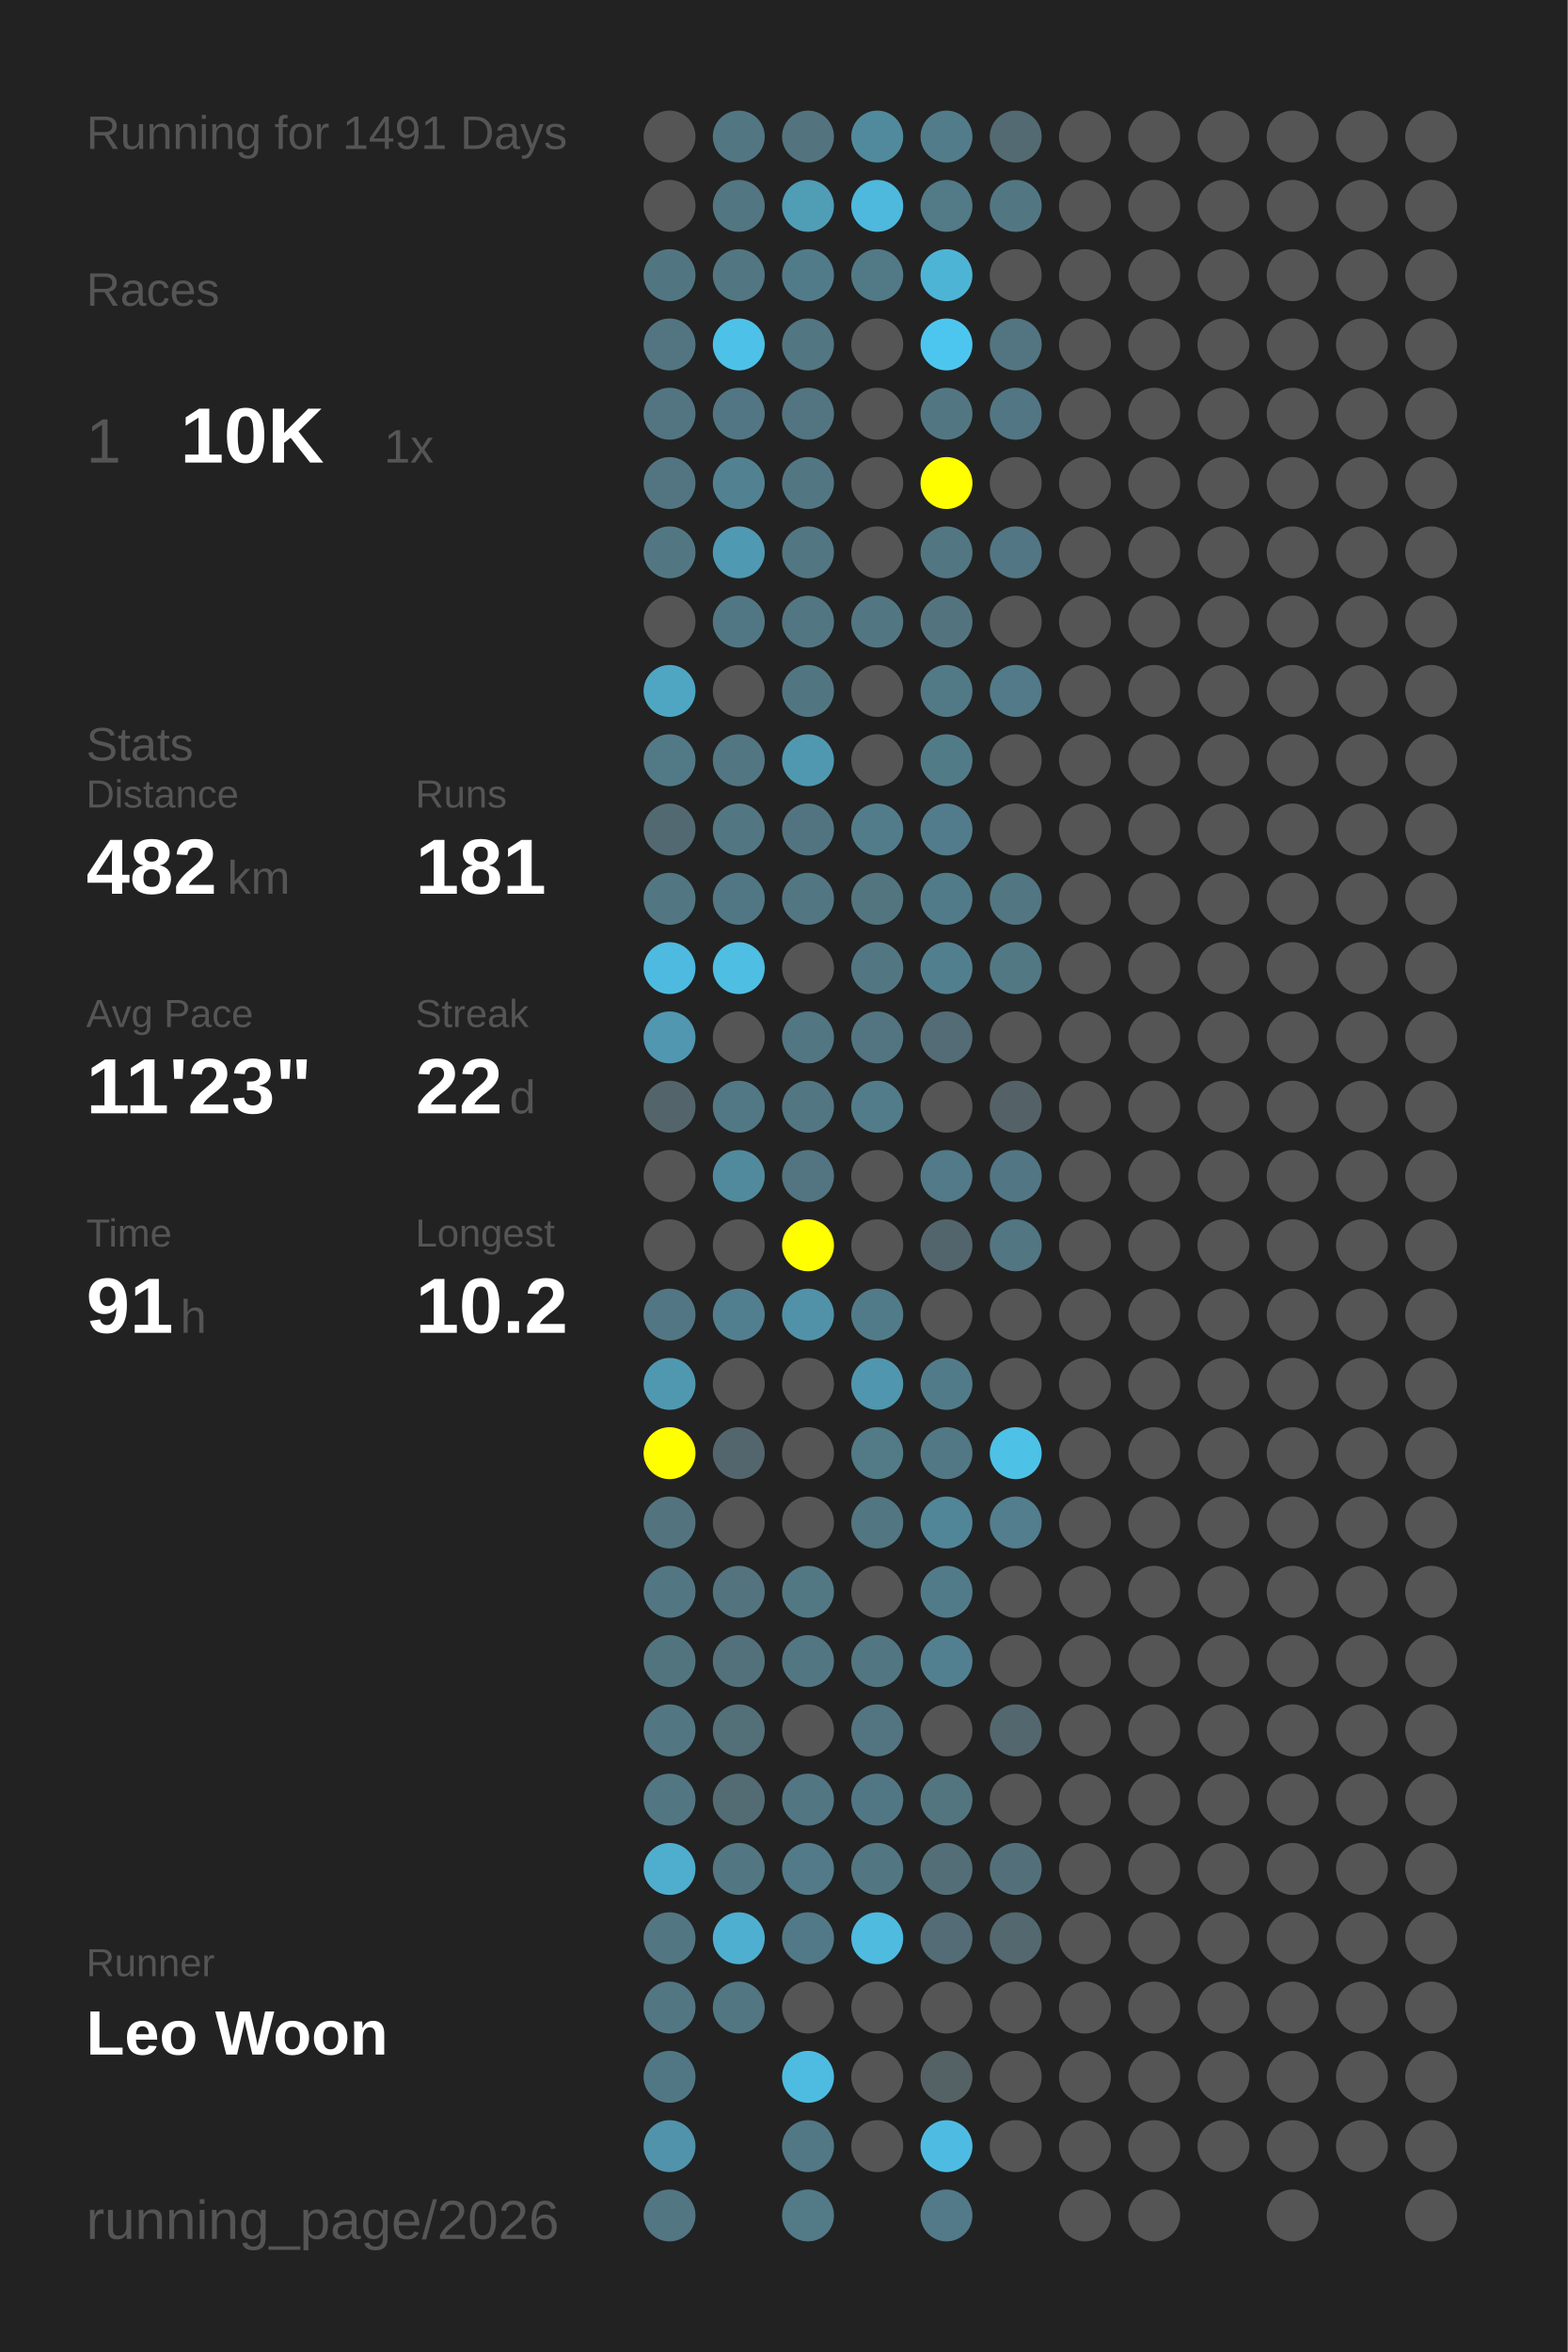
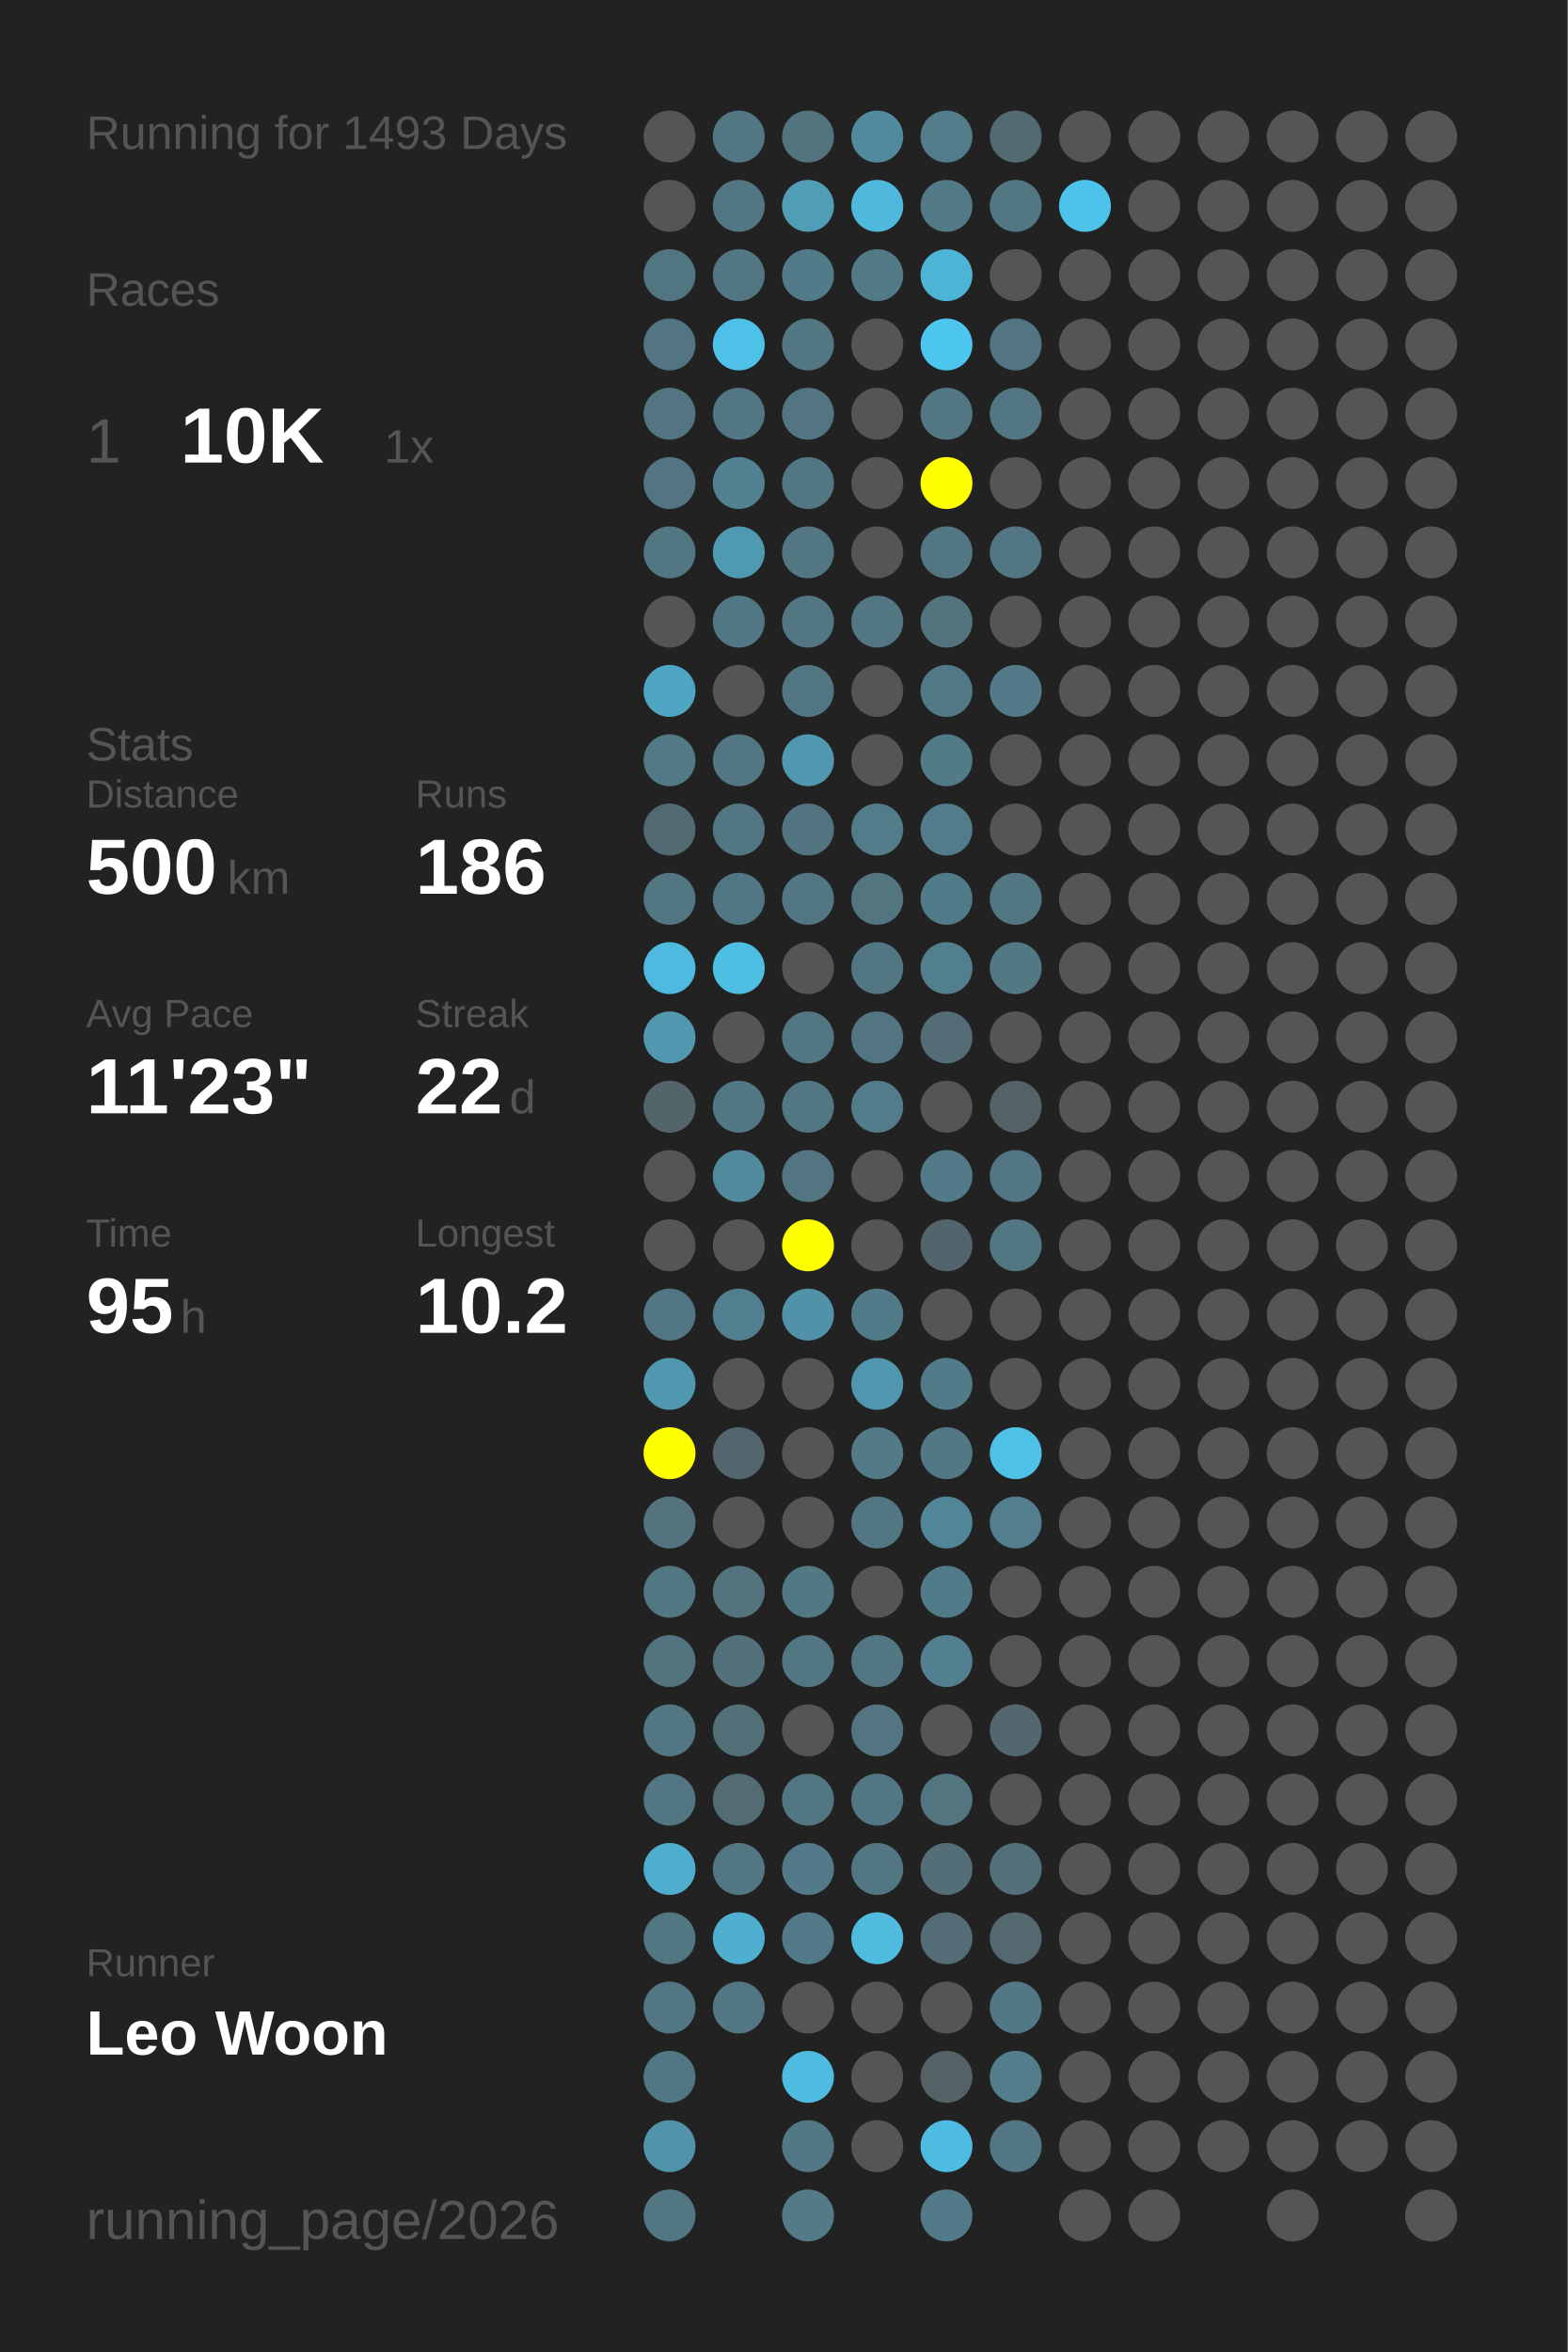
<svg xmlns="http://www.w3.org/2000/svg" baseProfile="full" height="300mm" version="1.1" viewBox="0,0,200,300" width="200mm">
  <defs />
  <rect fill="#222222" height="300" width="200" x="0" y="0" />
-   <text fill="#555555" style="font-size:6px; font-family:Arial;" x="11" y="19">Running for 1491 Days</text>
+   <text fill="#555555" style="font-size:6px; font-family:Arial;" x="11" y="19">Running for 1493 Days</text>
  <text fill="#555555" style="font-size:6px; font-family:Arial;" x="11" y="39">Races</text>
  <text fill="#555555" style="font-size:8px; font-family:Arial;" x="11" y="59">1</text>
  <text fill="#FFFFFF" style="font-size:10px; font-family:Arial; font-weight:bold;" x="23" y="59">10K</text>
  <text fill="#555555" style="font-size:6px; font-family:Arial;" x="49" y="59">1x</text>
  <text fill="#555555" style="font-size:6px; font-family:Arial;" x="11" y="97">Stats</text>
  <text fill="#555555" style="font-size:5px; font-family:Arial;" x="11" y="103">Distance</text>
-   <text fill="#FFFFFF" style="font-size:10px; font-family:Arial; font-weight:bold;" x="11" y="114">482</text>
+   <text fill="#FFFFFF" style="font-size:10px; font-family:Arial; font-weight:bold;" x="11" y="114">500</text>
  <text fill="#555555" style="font-size:6px; font-family:Arial;" x="29" y="114">km</text>
  <text fill="#555555" style="font-size:5px; font-family:Arial;" x="53" y="103">Runs</text>
-   <text fill="#FFFFFF" style="font-size:10px; font-family:Arial; font-weight:bold;" x="53" y="114">181</text>
+   <text fill="#FFFFFF" style="font-size:10px; font-family:Arial; font-weight:bold;" x="53" y="114">186</text>
  <text fill="#555555" style="font-size:5px; font-family:Arial;" x="11" y="131">Avg Pace</text>
  <text fill="#FFFFFF" style="font-size:10px; font-family:Arial; font-weight:bold;" x="11" y="142">11'23"</text>
  <text fill="#555555" style="font-size:5px; font-family:Arial;" x="53" y="131">Streak</text>
  <text fill="#FFFFFF" style="font-size:10px; font-family:Arial; font-weight:bold;" x="53" y="142">22</text>
  <text fill="#555555" style="font-size:6px; font-family:Arial;" x="65" y="142">d</text>
  <text fill="#555555" style="font-size:5px; font-family:Arial;" x="11" y="159">Time</text>
-   <text fill="#FFFFFF" style="font-size:10px; font-family:Arial; font-weight:bold;" x="11" y="170">91</text>
+   <text fill="#FFFFFF" style="font-size:10px; font-family:Arial; font-weight:bold;" x="11" y="170">95</text>
  <text fill="#555555" style="font-size:6px; font-family:Arial;" x="23" y="170">h</text>
  <text fill="#555555" style="font-size:5px; font-family:Arial;" x="53" y="159">Longest</text>
  <text fill="#FFFFFF" style="font-size:10px; font-family:Arial; font-weight:bold;" x="53" y="170">10.2</text>
  <text fill="#555555" style="font-size:5px; font-family:Arial;" x="11" y="252.065">Runner</text>
  <text fill="#FFFFFF" style="font-size:8px; font-family:Arial; font-weight:bold;" x="11" y="262.065">Leo Woon</text>
  <text fill="#555555" style="font-size:7px; font-family:Arial;" x="11" y="285.581">running_page/2026</text>
  <circle cx="85.417" cy="17.419" fill="#555555" r="3.312" />
  <circle cx="85.417" cy="26.258" fill="#555555" r="3.312" />
  <circle cx="85.417" cy="35.097" fill="#527681" r="3.312" />
  <circle cx="85.417" cy="43.935" fill="#527581" r="3.312" />
  <circle cx="85.417" cy="52.774" fill="#527581" r="3.312" />
  <circle cx="85.417" cy="61.613" fill="#527581" r="3.312" />
  <circle cx="85.417" cy="70.452" fill="#527783" r="3.312" />
  <circle cx="85.417" cy="79.29" fill="#555555" r="3.312" />
  <circle cx="85.417" cy="88.129" fill="#4fa6c3" r="3.312" />
  <circle cx="85.417" cy="96.968" fill="#527986" r="3.312" />
  <circle cx="85.417" cy="105.806" fill="#536971" r="3.312" />
  <circle cx="85.417" cy="114.645" fill="#527783" r="3.312" />
  <circle cx="85.417" cy="123.484" fill="#4ebadf" r="3.312" />
  <circle cx="85.417" cy="132.323" fill="#5097af" r="3.312" />
  <circle cx="85.417" cy="141.161" fill="#53656b" r="3.312" />
  <circle cx="85.417" cy="150" fill="#555555" r="3.312" />
  <circle cx="85.417" cy="158.839" fill="#555555" r="3.312" />
  <circle cx="85.417" cy="167.677" fill="#527683" r="3.312" />
  <circle cx="85.417" cy="176.516" fill="#5098b0" r="3.312" />
  <circle cx="85.417" cy="185.355" fill="#FFFF00" r="3.312" />
  <circle cx="85.417" cy="194.194" fill="#53737f" r="3.312" />
  <circle cx="85.417" cy="203.032" fill="#527682" r="3.312" />
  <circle cx="85.417" cy="211.871" fill="#52747f" r="3.312" />
  <circle cx="85.417" cy="220.71" fill="#527783" r="3.312" />
  <circle cx="85.417" cy="229.548" fill="#527682" r="3.312" />
  <circle cx="85.417" cy="238.387" fill="#4faece" r="3.312" />
  <circle cx="85.417" cy="247.226" fill="#527682" r="3.312" />
  <circle cx="85.417" cy="256.065" fill="#527682" r="3.312" />
  <circle cx="85.417" cy="264.903" fill="#527784" r="3.312" />
  <circle cx="85.417" cy="273.742" fill="#5093aa" r="3.312" />
  <circle cx="85.417" cy="282.581" fill="#527682" r="3.312" />
  <circle cx="94.25" cy="17.419" fill="#527682" r="3.312" />
  <circle cx="94.25" cy="26.258" fill="#527682" r="3.312" />
  <circle cx="94.25" cy="35.097" fill="#527682" r="3.312" />
  <circle cx="94.25" cy="43.935" fill="#4ec1e8" r="3.312" />
  <circle cx="94.25" cy="52.774" fill="#527683" r="3.312" />
  <circle cx="94.25" cy="61.613" fill="#528292" r="3.312" />
  <circle cx="94.25" cy="70.452" fill="#5099b2" r="3.312" />
  <circle cx="94.25" cy="79.29" fill="#527784" r="3.312" />
  <circle cx="94.25" cy="88.129" fill="#555555" r="3.312" />
  <circle cx="94.25" cy="96.968" fill="#527682" r="3.312" />
  <circle cx="94.25" cy="105.806" fill="#527783" r="3.312" />
  <circle cx="94.25" cy="114.645" fill="#527784" r="3.312" />
  <circle cx="94.25" cy="123.484" fill="#4ebee3" r="3.312" />
  <circle cx="94.25" cy="132.323" fill="#555555" r="3.312" />
  <circle cx="94.25" cy="141.161" fill="#527885" r="3.312" />
  <circle cx="94.25" cy="150" fill="#518a9d" r="3.312" />
  <circle cx="94.25" cy="158.839" fill="#555555" r="3.312" />
  <circle cx="94.25" cy="167.677" fill="#527f8f" r="3.312" />
  <circle cx="94.25" cy="176.516" fill="#555555" r="3.312" />
  <circle cx="94.25" cy="185.355" fill="#53666d" r="3.312" />
  <circle cx="94.25" cy="194.194" fill="#555555" r="3.312" />
  <circle cx="94.25" cy="203.032" fill="#53737e" r="3.312" />
  <circle cx="94.25" cy="211.871" fill="#53717b" r="3.312" />
  <circle cx="94.25" cy="220.71" fill="#536f78" r="3.312" />
  <circle cx="94.25" cy="229.548" fill="#536b73" r="3.312" />
  <circle cx="94.25" cy="238.387" fill="#527682" r="3.312" />
  <circle cx="94.25" cy="247.226" fill="#4fafd0" r="3.312" />
  <circle cx="94.25" cy="256.065" fill="#527682" r="3.312" />
  <circle cx="103.083" cy="17.419" fill="#53737e" r="3.312" />
  <circle cx="103.083" cy="26.258" fill="#509db6" r="3.312" />
  <circle cx="103.083" cy="35.097" fill="#527b89" r="3.312" />
  <circle cx="103.083" cy="43.935" fill="#527682" r="3.312" />
  <circle cx="103.083" cy="52.774" fill="#527581" r="3.312" />
  <circle cx="103.083" cy="61.613" fill="#527783" r="3.312" />
  <circle cx="103.083" cy="70.452" fill="#527682" r="3.312" />
  <circle cx="103.083" cy="79.29" fill="#527682" r="3.312" />
  <circle cx="103.083" cy="88.129" fill="#527681" r="3.312" />
  <circle cx="103.083" cy="96.968" fill="#5098b0" r="3.312" />
  <circle cx="103.083" cy="105.806" fill="#527480" r="3.312" />
  <circle cx="103.083" cy="114.645" fill="#527682" r="3.312" />
  <circle cx="103.083" cy="123.484" fill="#555555" r="3.312" />
  <circle cx="103.083" cy="132.323" fill="#527682" r="3.312" />
  <circle cx="103.083" cy="141.161" fill="#527682" r="3.312" />
  <circle cx="103.083" cy="150" fill="#527581" r="3.312" />
  <circle cx="103.083" cy="158.839" fill="#FFFF00" r="3.312" />
  <circle cx="103.083" cy="167.677" fill="#5192a8" r="3.312" />
  <circle cx="103.083" cy="176.516" fill="#555555" r="3.312" />
  <circle cx="103.083" cy="185.355" fill="#555555" r="3.312" />
  <circle cx="103.083" cy="194.194" fill="#555555" r="3.312" />
  <circle cx="103.083" cy="203.032" fill="#527884" r="3.312" />
  <circle cx="103.083" cy="211.871" fill="#527682" r="3.312" />
  <circle cx="103.083" cy="220.71" fill="#555555" r="3.312" />
  <circle cx="103.083" cy="229.548" fill="#527682" r="3.312" />
  <circle cx="103.083" cy="238.387" fill="#527a88" r="3.312" />
  <circle cx="103.083" cy="247.226" fill="#527987" r="3.312" />
  <circle cx="103.083" cy="256.065" fill="#555555" r="3.312" />
  <circle cx="103.083" cy="264.903" fill="#4ebce1" r="3.312" />
  <circle cx="103.083" cy="273.742" fill="#527885" r="3.312" />
  <circle cx="103.083" cy="282.581" fill="#527a87" r="3.312" />
  <circle cx="111.917" cy="17.419" fill="#518a9d" r="3.312" />
  <circle cx="111.917" cy="26.258" fill="#4eb9dd" r="3.312" />
  <circle cx="111.917" cy="35.097" fill="#527986" r="3.312" />
  <circle cx="111.917" cy="43.935" fill="#555555" r="3.312" />
  <circle cx="111.917" cy="52.774" fill="#555555" r="3.312" />
  <circle cx="111.917" cy="61.613" fill="#555555" r="3.312" />
  <circle cx="111.917" cy="70.452" fill="#555555" r="3.312" />
  <circle cx="111.917" cy="79.29" fill="#527783" r="3.312" />
  <circle cx="111.917" cy="88.129" fill="#555555" r="3.312" />
  <circle cx="111.917" cy="96.968" fill="#555555" r="3.312" />
  <circle cx="111.917" cy="105.806" fill="#527c8a" r="3.312" />
  <circle cx="111.917" cy="114.645" fill="#527580" r="3.312" />
  <circle cx="111.917" cy="123.484" fill="#527783" r="3.312" />
  <circle cx="111.917" cy="132.323" fill="#527581" r="3.312" />
  <circle cx="111.917" cy="141.161" fill="#527c8a" r="3.312" />
  <circle cx="111.917" cy="150" fill="#555555" r="3.312" />
  <circle cx="111.917" cy="158.839" fill="#555555" r="3.312" />
  <circle cx="111.917" cy="167.677" fill="#527b89" r="3.312" />
  <circle cx="111.917" cy="176.516" fill="#5096ae" r="3.312" />
  <circle cx="111.917" cy="185.355" fill="#527a87" r="3.312" />
  <circle cx="111.917" cy="194.194" fill="#527682" r="3.312" />
  <circle cx="111.917" cy="203.032" fill="#555555" r="3.312" />
  <circle cx="111.917" cy="211.871" fill="#527682" r="3.312" />
  <circle cx="111.917" cy="220.71" fill="#527581" r="3.312" />
  <circle cx="111.917" cy="229.548" fill="#527784" r="3.312" />
  <circle cx="111.917" cy="238.387" fill="#527682" r="3.312" />
  <circle cx="111.917" cy="247.226" fill="#4ebbdf" r="3.312" />
  <circle cx="111.917" cy="256.065" fill="#555555" r="3.312" />
  <circle cx="111.917" cy="264.903" fill="#555555" r="3.312" />
  <circle cx="111.917" cy="273.742" fill="#555555" r="3.312" />
  <circle cx="120.75" cy="17.419" fill="#527c8a" r="3.312" />
  <circle cx="120.75" cy="26.258" fill="#527a87" r="3.312" />
  <circle cx="120.75" cy="35.097" fill="#4eb4d6" r="3.312" />
  <circle cx="120.75" cy="43.935" fill="#4dc6ef" r="3.312" />
  <circle cx="120.75" cy="52.774" fill="#527783" r="3.312" />
  <circle cx="120.75" cy="61.613" fill="#FFFF00" r="3.312" />
  <circle cx="120.75" cy="70.452" fill="#527682" r="3.312" />
  <circle cx="120.75" cy="79.29" fill="#53747f" r="3.312" />
  <circle cx="120.75" cy="88.129" fill="#527986" r="3.312" />
  <circle cx="120.75" cy="96.968" fill="#527b88" r="3.312" />
  <circle cx="120.75" cy="105.806" fill="#527c8b" r="3.312" />
  <circle cx="120.75" cy="114.645" fill="#527b89" r="3.312" />
  <circle cx="120.75" cy="123.484" fill="#527f8e" r="3.312" />
  <circle cx="120.75" cy="132.323" fill="#536c75" r="3.312" />
  <circle cx="120.75" cy="141.161" fill="#555555" r="3.312" />
  <circle cx="120.75" cy="150" fill="#527a88" r="3.312" />
  <circle cx="120.75" cy="158.839" fill="#53656c" r="3.312" />
  <circle cx="120.75" cy="167.677" fill="#555555" r="3.312" />
  <circle cx="120.75" cy="176.516" fill="#527b89" r="3.312" />
  <circle cx="120.75" cy="185.355" fill="#527885" r="3.312" />
  <circle cx="120.75" cy="194.194" fill="#518698" r="3.312" />
  <circle cx="120.75" cy="203.032" fill="#527b89" r="3.312" />
  <circle cx="120.75" cy="211.871" fill="#528090" r="3.312" />
  <circle cx="120.75" cy="220.71" fill="#555555" r="3.312" />
  <circle cx="120.75" cy="229.548" fill="#527580" r="3.312" />
  <circle cx="120.75" cy="238.387" fill="#536e77" r="3.312" />
  <circle cx="120.75" cy="247.226" fill="#536c75" r="3.312" />
  <circle cx="120.75" cy="256.065" fill="#555555" r="3.312" />
  <circle cx="120.75" cy="264.903" fill="#546266" r="3.312" />
  <circle cx="120.75" cy="273.742" fill="#4ebce2" r="3.312" />
  <circle cx="120.75" cy="282.581" fill="#527a88" r="3.312" />
  <circle cx="129.583" cy="17.419" fill="#536a72" r="3.312" />
  <circle cx="129.583" cy="26.258" fill="#527783" r="3.312" />
  <circle cx="129.583" cy="35.097" fill="#555555" r="3.312" />
  <circle cx="129.583" cy="43.935" fill="#527581" r="3.312" />
  <circle cx="129.583" cy="52.774" fill="#527683" r="3.312" />
  <circle cx="129.583" cy="61.613" fill="#555555" r="3.312" />
  <circle cx="129.583" cy="70.452" fill="#527683" r="3.312" />
  <circle cx="129.583" cy="79.29" fill="#555555" r="3.312" />
  <circle cx="129.583" cy="88.129" fill="#527a88" r="3.312" />
  <circle cx="129.583" cy="96.968" fill="#555555" r="3.312" />
  <circle cx="129.583" cy="105.806" fill="#555555" r="3.312" />
  <circle cx="129.583" cy="114.645" fill="#527682" r="3.312" />
  <circle cx="129.583" cy="123.484" fill="#527884" r="3.312" />
  <circle cx="129.583" cy="132.323" fill="#555555" r="3.312" />
  <circle cx="129.583" cy="141.161" fill="#546267" r="3.312" />
  <circle cx="129.583" cy="150" fill="#527683" r="3.312" />
  <circle cx="129.583" cy="158.839" fill="#527682" r="3.312" />
  <circle cx="129.583" cy="167.677" fill="#555555" r="3.312" />
  <circle cx="129.583" cy="176.516" fill="#555555" r="3.312" />
  <circle cx="129.583" cy="185.355" fill="#4ec1e7" r="3.312" />
  <circle cx="129.583" cy="194.194" fill="#527e8d" r="3.312" />
  <circle cx="129.583" cy="203.032" fill="#555555" r="3.312" />
  <circle cx="129.583" cy="211.871" fill="#555555" r="3.312" />
  <circle cx="129.583" cy="220.71" fill="#53676e" r="3.312" />
  <circle cx="129.583" cy="229.548" fill="#555555" r="3.312" />
  <circle cx="129.583" cy="238.387" fill="#53707a" r="3.312" />
  <circle cx="129.583" cy="247.226" fill="#53686f" r="3.312" />
-   <circle cx="129.583" cy="256.065" fill="#555555" r="3.312" />
-   <circle cx="129.583" cy="264.903" fill="#555555" r="3.312" />
-   <circle cx="129.583" cy="273.742" fill="#555555" r="3.312" />
+   <circle cx="129.583" cy="256.065" fill="#527885" r="3.312" />
+   <circle cx="129.583" cy="264.903" fill="#527d8b" r="3.312" />
+   <circle cx="129.583" cy="273.742" fill="#527783" r="3.312" />
  <circle cx="138.417" cy="17.419" fill="#555555" r="3.312" />
-   <circle cx="138.417" cy="26.258" fill="#555555" r="3.312" />
+   <circle cx="138.417" cy="26.258" fill="#4dc3eb" r="3.312" />
  <circle cx="138.417" cy="35.097" fill="#555555" r="3.312" />
  <circle cx="138.417" cy="43.935" fill="#555555" r="3.312" />
  <circle cx="138.417" cy="52.774" fill="#555555" r="3.312" />
  <circle cx="138.417" cy="61.613" fill="#555555" r="3.312" />
  <circle cx="138.417" cy="70.452" fill="#555555" r="3.312" />
  <circle cx="138.417" cy="79.29" fill="#555555" r="3.312" />
  <circle cx="138.417" cy="88.129" fill="#555555" r="3.312" />
  <circle cx="138.417" cy="96.968" fill="#555555" r="3.312" />
  <circle cx="138.417" cy="105.806" fill="#555555" r="3.312" />
  <circle cx="138.417" cy="114.645" fill="#555555" r="3.312" />
  <circle cx="138.417" cy="123.484" fill="#555555" r="3.312" />
  <circle cx="138.417" cy="132.323" fill="#555555" r="3.312" />
  <circle cx="138.417" cy="141.161" fill="#555555" r="3.312" />
  <circle cx="138.417" cy="150" fill="#555555" r="3.312" />
  <circle cx="138.417" cy="158.839" fill="#555555" r="3.312" />
  <circle cx="138.417" cy="167.677" fill="#555555" r="3.312" />
  <circle cx="138.417" cy="176.516" fill="#555555" r="3.312" />
  <circle cx="138.417" cy="185.355" fill="#555555" r="3.312" />
  <circle cx="138.417" cy="194.194" fill="#555555" r="3.312" />
  <circle cx="138.417" cy="203.032" fill="#555555" r="3.312" />
  <circle cx="138.417" cy="211.871" fill="#555555" r="3.312" />
  <circle cx="138.417" cy="220.71" fill="#555555" r="3.312" />
  <circle cx="138.417" cy="229.548" fill="#555555" r="3.312" />
  <circle cx="138.417" cy="238.387" fill="#555555" r="3.312" />
  <circle cx="138.417" cy="247.226" fill="#555555" r="3.312" />
  <circle cx="138.417" cy="256.065" fill="#555555" r="3.312" />
  <circle cx="138.417" cy="264.903" fill="#555555" r="3.312" />
  <circle cx="138.417" cy="273.742" fill="#555555" r="3.312" />
  <circle cx="138.417" cy="282.581" fill="#555555" r="3.312" />
  <circle cx="147.25" cy="17.419" fill="#555555" r="3.312" />
  <circle cx="147.25" cy="26.258" fill="#555555" r="3.312" />
  <circle cx="147.25" cy="35.097" fill="#555555" r="3.312" />
  <circle cx="147.25" cy="43.935" fill="#555555" r="3.312" />
  <circle cx="147.25" cy="52.774" fill="#555555" r="3.312" />
  <circle cx="147.25" cy="61.613" fill="#555555" r="3.312" />
  <circle cx="147.25" cy="70.452" fill="#555555" r="3.312" />
  <circle cx="147.25" cy="79.29" fill="#555555" r="3.312" />
  <circle cx="147.25" cy="88.129" fill="#555555" r="3.312" />
  <circle cx="147.25" cy="96.968" fill="#555555" r="3.312" />
  <circle cx="147.25" cy="105.806" fill="#555555" r="3.312" />
  <circle cx="147.25" cy="114.645" fill="#555555" r="3.312" />
  <circle cx="147.25" cy="123.484" fill="#555555" r="3.312" />
  <circle cx="147.25" cy="132.323" fill="#555555" r="3.312" />
  <circle cx="147.25" cy="141.161" fill="#555555" r="3.312" />
  <circle cx="147.25" cy="150" fill="#555555" r="3.312" />
  <circle cx="147.25" cy="158.839" fill="#555555" r="3.312" />
  <circle cx="147.25" cy="167.677" fill="#555555" r="3.312" />
  <circle cx="147.25" cy="176.516" fill="#555555" r="3.312" />
  <circle cx="147.25" cy="185.355" fill="#555555" r="3.312" />
  <circle cx="147.25" cy="194.194" fill="#555555" r="3.312" />
  <circle cx="147.25" cy="203.032" fill="#555555" r="3.312" />
  <circle cx="147.25" cy="211.871" fill="#555555" r="3.312" />
  <circle cx="147.25" cy="220.71" fill="#555555" r="3.312" />
  <circle cx="147.25" cy="229.548" fill="#555555" r="3.312" />
  <circle cx="147.25" cy="238.387" fill="#555555" r="3.312" />
  <circle cx="147.25" cy="247.226" fill="#555555" r="3.312" />
  <circle cx="147.25" cy="256.065" fill="#555555" r="3.312" />
  <circle cx="147.25" cy="264.903" fill="#555555" r="3.312" />
  <circle cx="147.25" cy="273.742" fill="#555555" r="3.312" />
  <circle cx="147.25" cy="282.581" fill="#555555" r="3.312" />
  <circle cx="156.083" cy="17.419" fill="#555555" r="3.312" />
  <circle cx="156.083" cy="26.258" fill="#555555" r="3.312" />
  <circle cx="156.083" cy="35.097" fill="#555555" r="3.312" />
  <circle cx="156.083" cy="43.935" fill="#555555" r="3.312" />
  <circle cx="156.083" cy="52.774" fill="#555555" r="3.312" />
  <circle cx="156.083" cy="61.613" fill="#555555" r="3.312" />
  <circle cx="156.083" cy="70.452" fill="#555555" r="3.312" />
  <circle cx="156.083" cy="79.29" fill="#555555" r="3.312" />
  <circle cx="156.083" cy="88.129" fill="#555555" r="3.312" />
  <circle cx="156.083" cy="96.968" fill="#555555" r="3.312" />
  <circle cx="156.083" cy="105.806" fill="#555555" r="3.312" />
  <circle cx="156.083" cy="114.645" fill="#555555" r="3.312" />
  <circle cx="156.083" cy="123.484" fill="#555555" r="3.312" />
  <circle cx="156.083" cy="132.323" fill="#555555" r="3.312" />
  <circle cx="156.083" cy="141.161" fill="#555555" r="3.312" />
  <circle cx="156.083" cy="150" fill="#555555" r="3.312" />
  <circle cx="156.083" cy="158.839" fill="#555555" r="3.312" />
  <circle cx="156.083" cy="167.677" fill="#555555" r="3.312" />
  <circle cx="156.083" cy="176.516" fill="#555555" r="3.312" />
  <circle cx="156.083" cy="185.355" fill="#555555" r="3.312" />
  <circle cx="156.083" cy="194.194" fill="#555555" r="3.312" />
  <circle cx="156.083" cy="203.032" fill="#555555" r="3.312" />
  <circle cx="156.083" cy="211.871" fill="#555555" r="3.312" />
  <circle cx="156.083" cy="220.71" fill="#555555" r="3.312" />
  <circle cx="156.083" cy="229.548" fill="#555555" r="3.312" />
  <circle cx="156.083" cy="238.387" fill="#555555" r="3.312" />
  <circle cx="156.083" cy="247.226" fill="#555555" r="3.312" />
  <circle cx="156.083" cy="256.065" fill="#555555" r="3.312" />
  <circle cx="156.083" cy="264.903" fill="#555555" r="3.312" />
  <circle cx="156.083" cy="273.742" fill="#555555" r="3.312" />
  <circle cx="164.917" cy="17.419" fill="#555555" r="3.312" />
  <circle cx="164.917" cy="26.258" fill="#555555" r="3.312" />
  <circle cx="164.917" cy="35.097" fill="#555555" r="3.312" />
  <circle cx="164.917" cy="43.935" fill="#555555" r="3.312" />
  <circle cx="164.917" cy="52.774" fill="#555555" r="3.312" />
  <circle cx="164.917" cy="61.613" fill="#555555" r="3.312" />
  <circle cx="164.917" cy="70.452" fill="#555555" r="3.312" />
  <circle cx="164.917" cy="79.29" fill="#555555" r="3.312" />
  <circle cx="164.917" cy="88.129" fill="#555555" r="3.312" />
  <circle cx="164.917" cy="96.968" fill="#555555" r="3.312" />
  <circle cx="164.917" cy="105.806" fill="#555555" r="3.312" />
  <circle cx="164.917" cy="114.645" fill="#555555" r="3.312" />
  <circle cx="164.917" cy="123.484" fill="#555555" r="3.312" />
  <circle cx="164.917" cy="132.323" fill="#555555" r="3.312" />
  <circle cx="164.917" cy="141.161" fill="#555555" r="3.312" />
  <circle cx="164.917" cy="150" fill="#555555" r="3.312" />
  <circle cx="164.917" cy="158.839" fill="#555555" r="3.312" />
  <circle cx="164.917" cy="167.677" fill="#555555" r="3.312" />
  <circle cx="164.917" cy="176.516" fill="#555555" r="3.312" />
  <circle cx="164.917" cy="185.355" fill="#555555" r="3.312" />
  <circle cx="164.917" cy="194.194" fill="#555555" r="3.312" />
  <circle cx="164.917" cy="203.032" fill="#555555" r="3.312" />
  <circle cx="164.917" cy="211.871" fill="#555555" r="3.312" />
  <circle cx="164.917" cy="220.71" fill="#555555" r="3.312" />
  <circle cx="164.917" cy="229.548" fill="#555555" r="3.312" />
  <circle cx="164.917" cy="238.387" fill="#555555" r="3.312" />
  <circle cx="164.917" cy="247.226" fill="#555555" r="3.312" />
  <circle cx="164.917" cy="256.065" fill="#555555" r="3.312" />
  <circle cx="164.917" cy="264.903" fill="#555555" r="3.312" />
  <circle cx="164.917" cy="273.742" fill="#555555" r="3.312" />
  <circle cx="164.917" cy="282.581" fill="#555555" r="3.312" />
  <circle cx="173.75" cy="17.419" fill="#555555" r="3.312" />
  <circle cx="173.75" cy="26.258" fill="#555555" r="3.312" />
  <circle cx="173.75" cy="35.097" fill="#555555" r="3.312" />
  <circle cx="173.75" cy="43.935" fill="#555555" r="3.312" />
  <circle cx="173.75" cy="52.774" fill="#555555" r="3.312" />
  <circle cx="173.75" cy="61.613" fill="#555555" r="3.312" />
  <circle cx="173.75" cy="70.452" fill="#555555" r="3.312" />
  <circle cx="173.75" cy="79.29" fill="#555555" r="3.312" />
  <circle cx="173.75" cy="88.129" fill="#555555" r="3.312" />
  <circle cx="173.75" cy="96.968" fill="#555555" r="3.312" />
  <circle cx="173.75" cy="105.806" fill="#555555" r="3.312" />
  <circle cx="173.75" cy="114.645" fill="#555555" r="3.312" />
  <circle cx="173.75" cy="123.484" fill="#555555" r="3.312" />
  <circle cx="173.75" cy="132.323" fill="#555555" r="3.312" />
  <circle cx="173.75" cy="141.161" fill="#555555" r="3.312" />
  <circle cx="173.75" cy="150" fill="#555555" r="3.312" />
  <circle cx="173.75" cy="158.839" fill="#555555" r="3.312" />
  <circle cx="173.75" cy="167.677" fill="#555555" r="3.312" />
  <circle cx="173.75" cy="176.516" fill="#555555" r="3.312" />
  <circle cx="173.75" cy="185.355" fill="#555555" r="3.312" />
  <circle cx="173.75" cy="194.194" fill="#555555" r="3.312" />
  <circle cx="173.75" cy="203.032" fill="#555555" r="3.312" />
  <circle cx="173.75" cy="211.871" fill="#555555" r="3.312" />
  <circle cx="173.75" cy="220.71" fill="#555555" r="3.312" />
  <circle cx="173.75" cy="229.548" fill="#555555" r="3.312" />
  <circle cx="173.75" cy="238.387" fill="#555555" r="3.312" />
  <circle cx="173.75" cy="247.226" fill="#555555" r="3.312" />
  <circle cx="173.75" cy="256.065" fill="#555555" r="3.312" />
  <circle cx="173.75" cy="264.903" fill="#555555" r="3.312" />
  <circle cx="173.75" cy="273.742" fill="#555555" r="3.312" />
  <circle cx="182.583" cy="17.419" fill="#555555" r="3.312" />
  <circle cx="182.583" cy="26.258" fill="#555555" r="3.312" />
  <circle cx="182.583" cy="35.097" fill="#555555" r="3.312" />
  <circle cx="182.583" cy="43.935" fill="#555555" r="3.312" />
  <circle cx="182.583" cy="52.774" fill="#555555" r="3.312" />
  <circle cx="182.583" cy="61.613" fill="#555555" r="3.312" />
  <circle cx="182.583" cy="70.452" fill="#555555" r="3.312" />
  <circle cx="182.583" cy="79.29" fill="#555555" r="3.312" />
  <circle cx="182.583" cy="88.129" fill="#555555" r="3.312" />
  <circle cx="182.583" cy="96.968" fill="#555555" r="3.312" />
  <circle cx="182.583" cy="105.806" fill="#555555" r="3.312" />
  <circle cx="182.583" cy="114.645" fill="#555555" r="3.312" />
  <circle cx="182.583" cy="123.484" fill="#555555" r="3.312" />
  <circle cx="182.583" cy="132.323" fill="#555555" r="3.312" />
  <circle cx="182.583" cy="141.161" fill="#555555" r="3.312" />
  <circle cx="182.583" cy="150" fill="#555555" r="3.312" />
  <circle cx="182.583" cy="158.839" fill="#555555" r="3.312" />
  <circle cx="182.583" cy="167.677" fill="#555555" r="3.312" />
  <circle cx="182.583" cy="176.516" fill="#555555" r="3.312" />
  <circle cx="182.583" cy="185.355" fill="#555555" r="3.312" />
  <circle cx="182.583" cy="194.194" fill="#555555" r="3.312" />
  <circle cx="182.583" cy="203.032" fill="#555555" r="3.312" />
  <circle cx="182.583" cy="211.871" fill="#555555" r="3.312" />
  <circle cx="182.583" cy="220.71" fill="#555555" r="3.312" />
  <circle cx="182.583" cy="229.548" fill="#555555" r="3.312" />
  <circle cx="182.583" cy="238.387" fill="#555555" r="3.312" />
  <circle cx="182.583" cy="247.226" fill="#555555" r="3.312" />
  <circle cx="182.583" cy="256.065" fill="#555555" r="3.312" />
  <circle cx="182.583" cy="264.903" fill="#555555" r="3.312" />
  <circle cx="182.583" cy="273.742" fill="#555555" r="3.312" />
  <circle cx="182.583" cy="282.581" fill="#555555" r="3.312" />
</svg>
